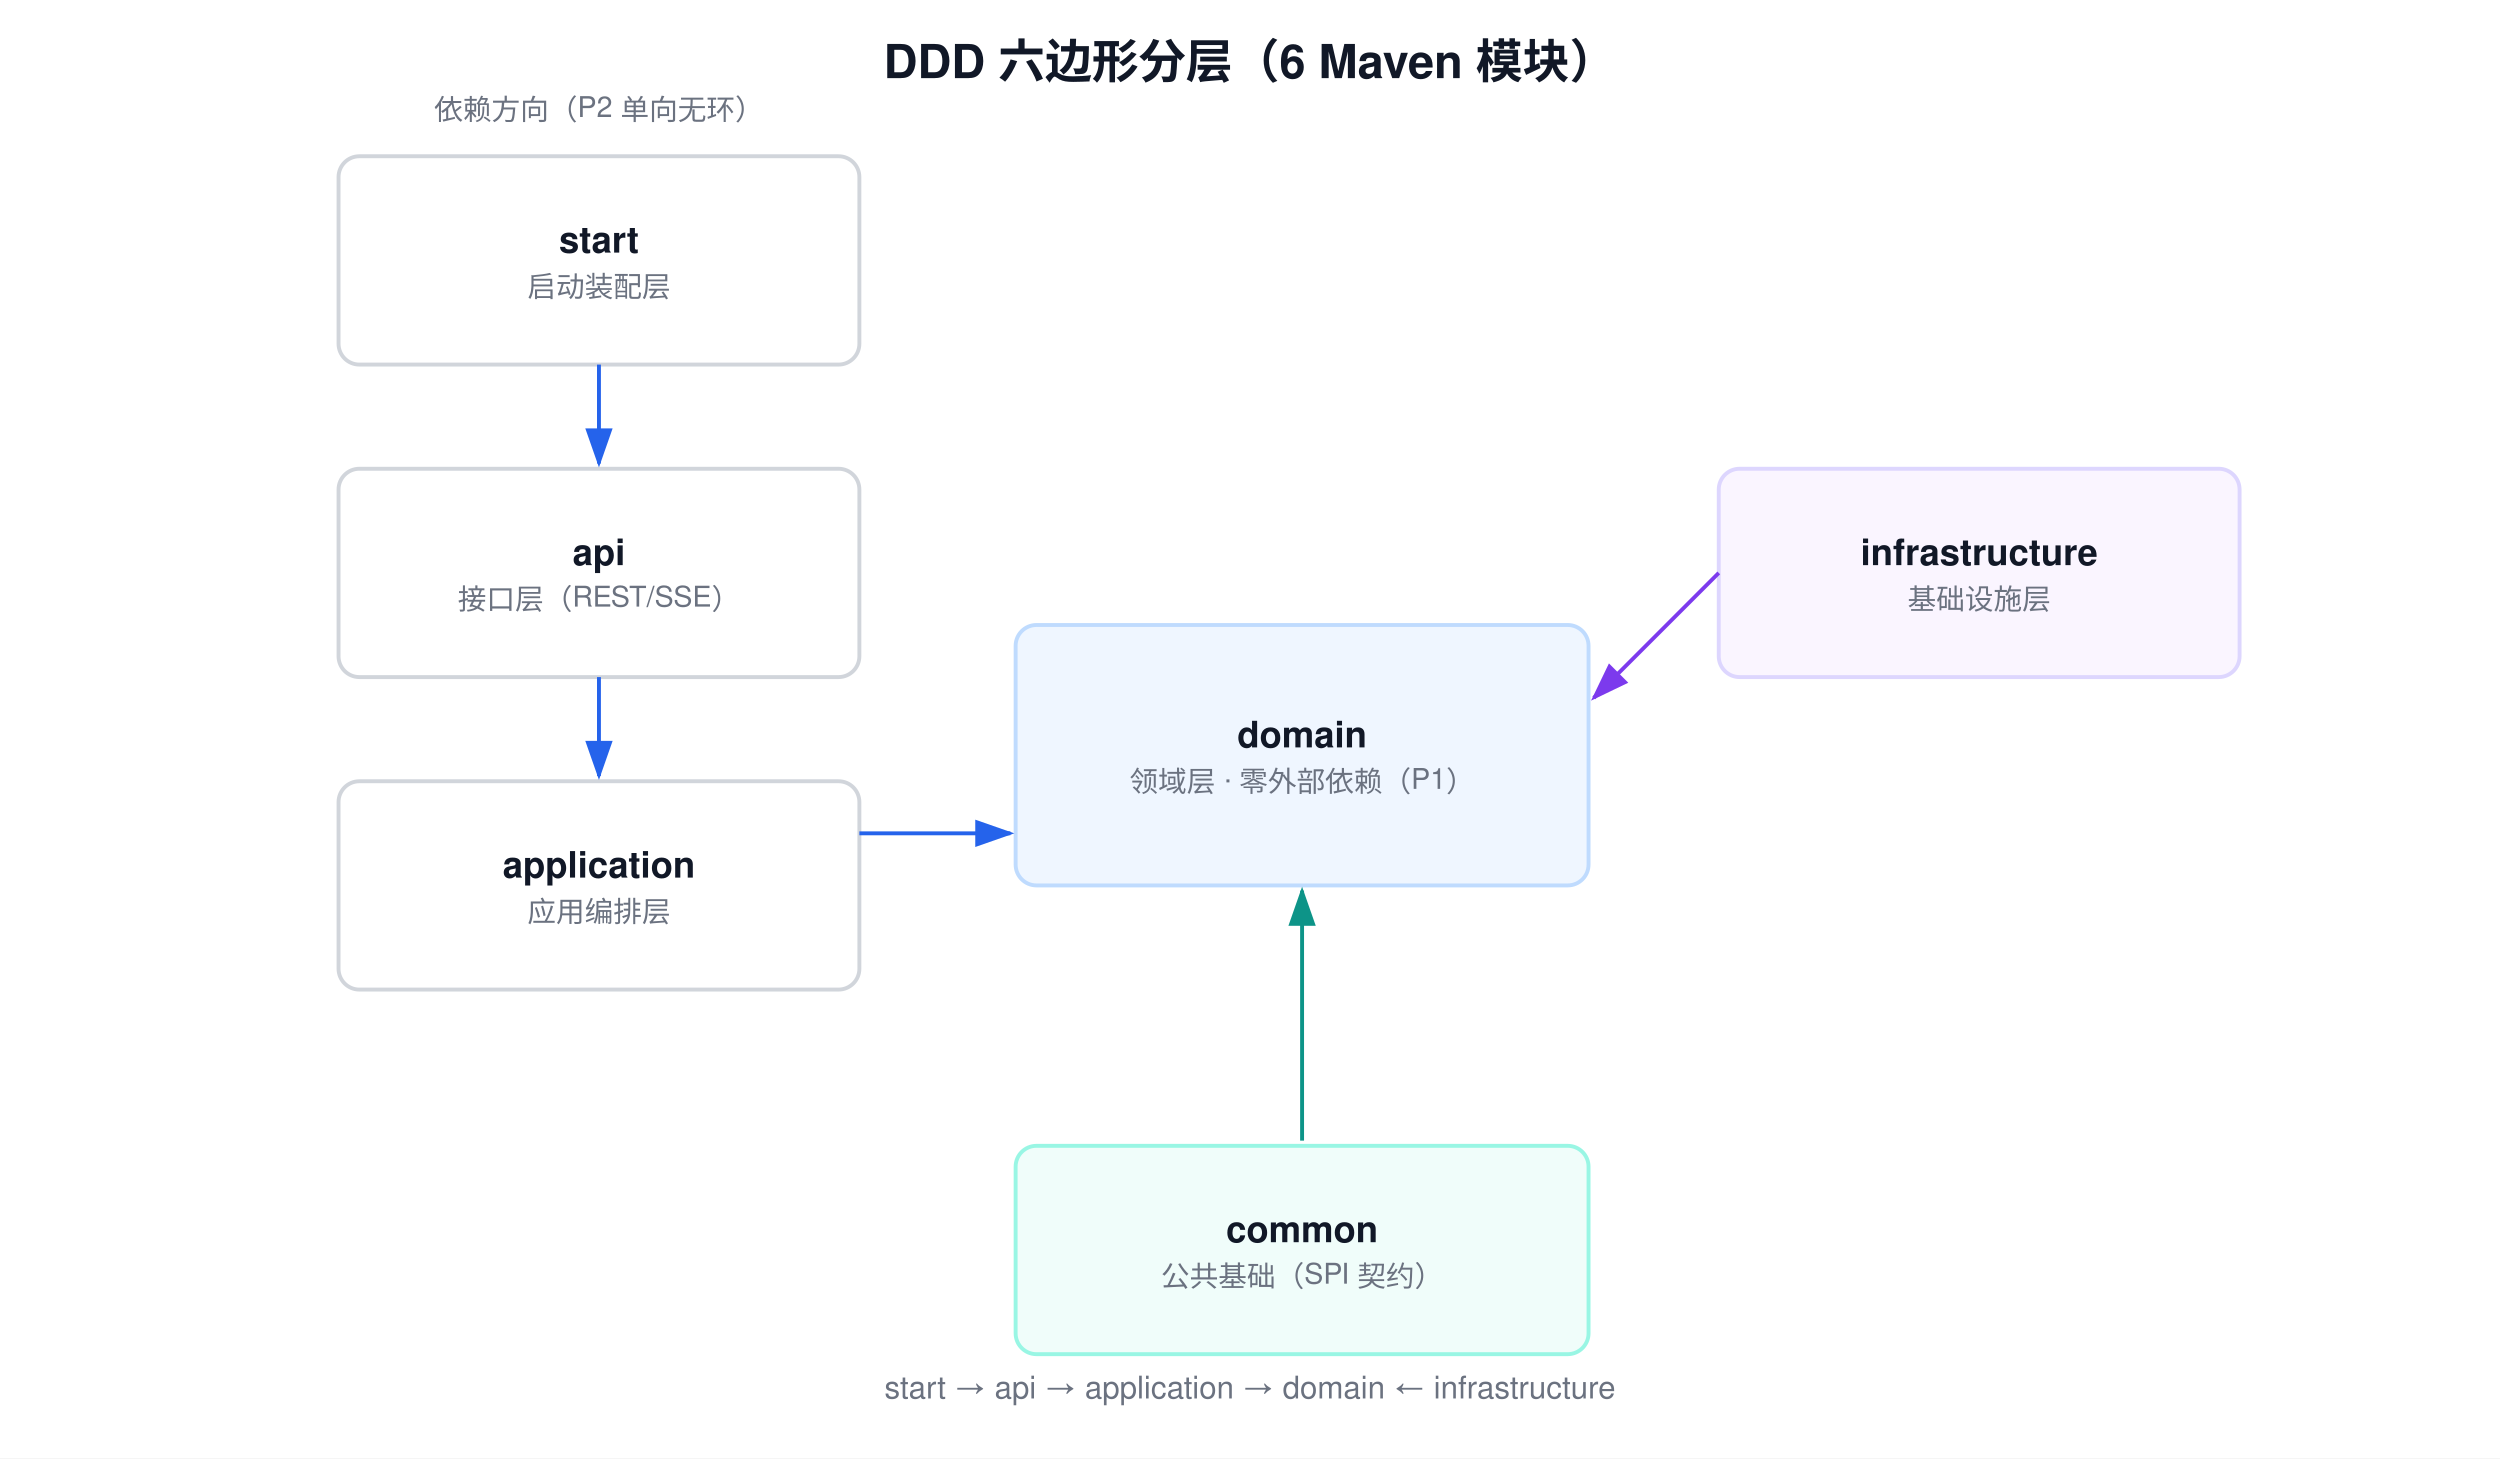
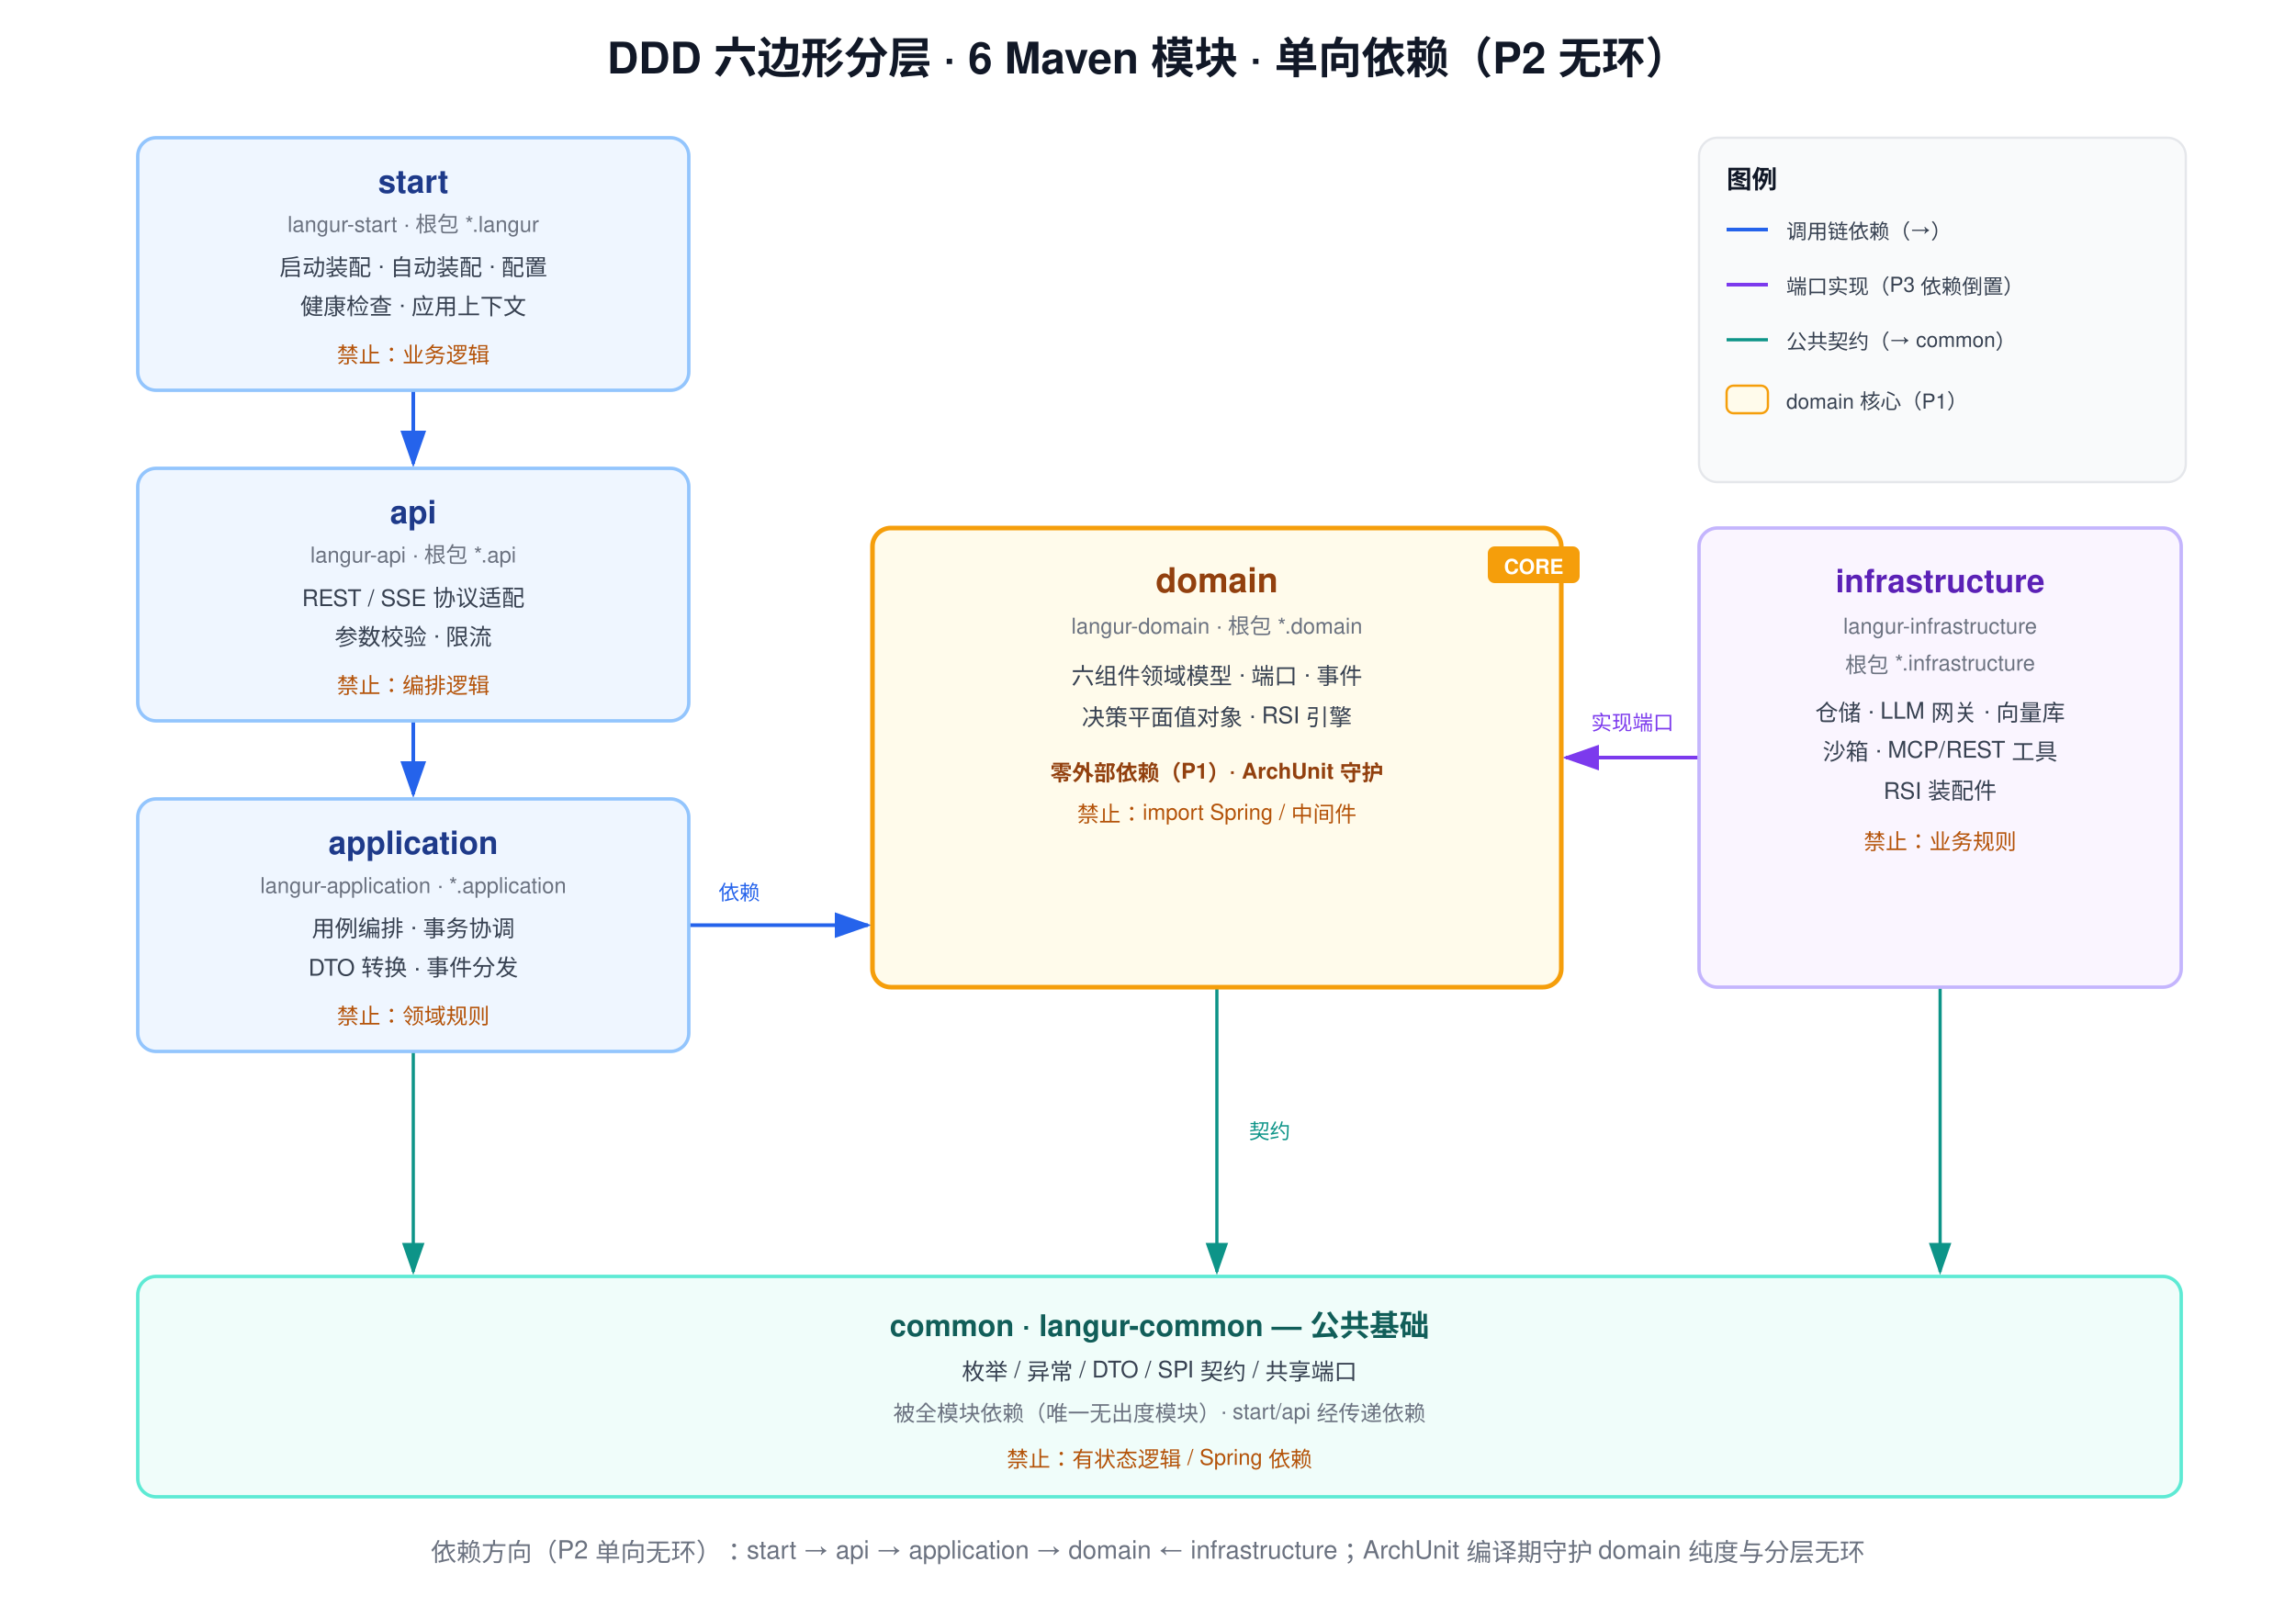
- <svg xmlns="http://www.w3.org/2000/svg" viewBox="0 0 960 560" width="960" height="560">
+ <svg xmlns="http://www.w3.org/2000/svg" viewBox="0 0 1000 700" width="1000" height="700">
  <style>
    text { font-family: 'Helvetica Neue', Helvetica, Arial, 'PingFang SC', 'Microsoft YaHei', 'Microsoft JhengHei', 'SimHei', sans-serif; }
  </style>
  <defs>
    <marker id="m-blue" markerWidth="10" markerHeight="7" refX="9" refY="3.5" orient="auto">
      <polygon points="0 0, 10 3.5, 0 7" fill="#2563eb" />
    </marker>
    <marker id="m-purple" markerWidth="10" markerHeight="7" refX="9" refY="3.5" orient="auto">
      <polygon points="0 0, 10 3.5, 0 7" fill="#7c3aed" />
    </marker>
-     <marker id="m-green" markerWidth="10" markerHeight="7" refX="9" refY="3.5" orient="auto">
-       <polygon points="0 0, 10 3.5, 0 7" fill="#059669" />
-     </marker>
-     <marker id="m-orange" markerWidth="10" markerHeight="7" refX="9" refY="3.5" orient="auto">
-       <polygon points="0 0, 10 3.5, 0 7" fill="#ea580c" />
-     </marker>
-     <marker id="m-red" markerWidth="10" markerHeight="7" refX="9" refY="3.5" orient="auto">
-       <polygon points="0 0, 10 3.5, 0 7" fill="#dc2626" />
-     </marker>
    <marker id="m-teal" markerWidth="10" markerHeight="7" refX="9" refY="3.5" orient="auto">
      <polygon points="0 0, 10 3.5, 0 7" fill="#0d9488" />
    </marker>
  </defs>
-   <rect width="960" height="560" fill="#ffffff" />
-   <text x="480" y="30" text-anchor="middle" fill="#111827" font-size="18" font-weight="700">DDD 六边形分层（6 Maven 模块）</text>
-   <rect x="130" y="60" width="200" height="80" rx="8" ry="8" fill="#ffffff" stroke="#d1d5db" stroke-width="1.5" />
-   <text x="230" y="97" text-anchor="middle" fill="#111827" font-size="14" font-weight="600">start</text>
-   <text x="230" y="114" text-anchor="middle" fill="#6b7280" font-size="11" font-weight="400">启动装配层</text>
-   <rect x="130" y="180" width="200" height="80" rx="8" ry="8" fill="#ffffff" stroke="#d1d5db" stroke-width="1.5" />
-   <text x="230" y="217" text-anchor="middle" fill="#111827" font-size="14" font-weight="600">api</text>
-   <text x="230" y="234" text-anchor="middle" fill="#6b7280" font-size="11" font-weight="400">接口层（REST/SSE）</text>
-   <rect x="130" y="300" width="200" height="80" rx="8" ry="8" fill="#ffffff" stroke="#d1d5db" stroke-width="1.5" />
-   <text x="230" y="337" text-anchor="middle" fill="#111827" font-size="14" font-weight="600">application</text>
-   <text x="230" y="354" text-anchor="middle" fill="#6b7280" font-size="11" font-weight="400">应用编排层</text>
-   <rect x="390" y="240" width="220" height="100" rx="8" ry="8" fill="#eff6ff" stroke="#bfdbfe" stroke-width="1.5" />
-   <text x="500" y="287" text-anchor="middle" fill="#111827" font-size="14" font-weight="600">domain</text>
-   <text x="500" y="304" text-anchor="middle" fill="#6b7280" font-size="11" font-weight="400">领域层 · 零外部依赖（P1）</text>
-   <rect x="660" y="180" width="200" height="80" rx="8" ry="8" fill="#faf5ff" stroke="#ddd6fe" stroke-width="1.5" />
-   <text x="760" y="217" text-anchor="middle" fill="#111827" font-size="14" font-weight="600">infrastructure</text>
-   <text x="760" y="234" text-anchor="middle" fill="#6b7280" font-size="11" font-weight="400">基础设施层</text>
-   <rect x="390" y="440" width="220" height="80" rx="8" ry="8" fill="#f0fdfa" stroke="#99f6e4" stroke-width="1.5" />
-   <text x="500" y="477" text-anchor="middle" fill="#111827" font-size="14" font-weight="600">common</text>
-   <text x="500" y="494" text-anchor="middle" fill="#6b7280" font-size="11" font-weight="400">公共基础（SPI 契约）</text>
-   <line x1="230" y1="140" x2="230" y2="178" stroke="#2563eb" stroke-width="1.5" fill="none" marker-end="url(#m-blue)" />
-   <line x1="230" y1="260" x2="230" y2="298" stroke="#2563eb" stroke-width="1.5" fill="none" marker-end="url(#m-blue)" />
-   <line x1="330" y1="320" x2="388" y2="320" stroke="#2563eb" stroke-width="1.5" fill="none" marker-end="url(#m-blue)" />
-   <line x1="660" y1="220" x2="612" y2="268" stroke="#7c3aed" stroke-width="1.5" fill="none" marker-end="url(#m-purple)" />
-   <line x1="500" y1="438" x2="500" y2="342" stroke="#0d9488" stroke-width="1.5" fill="none" marker-end="url(#m-teal)" />
-   <text x="230" y="46" text-anchor="middle" fill="#6b7280" font-size="11" font-weight="400">依赖方向（P2 单向无环）</text>
-   <text x="480" y="537" text-anchor="middle" fill="#6b7280" font-size="12" font-weight="400">start → api → application → domain ← infrastructure</text>
+   <rect width="1000" height="700" fill="#ffffff" />
+   <text x="500" y="32" text-anchor="middle" fill="#111827" font-size="19" font-weight="700">DDD 六边形分层 · 6 Maven 模块 · 单向依赖（P2 无环）</text>
+   <line x1="180" y1="170" x2="180" y2="202" stroke="#2563eb" stroke-width="1.6" fill="none" marker-end="url(#m-blue)" />
+   <line x1="180" y1="314" x2="180" y2="346" stroke="#2563eb" stroke-width="1.6" fill="none" marker-end="url(#m-blue)" />
+   <line x1="300" y1="403" x2="378" y2="403" stroke="#2563eb" stroke-width="1.6" fill="none" marker-end="url(#m-blue)" />
+   <line x1="740" y1="330" x2="682" y2="330" stroke="#7c3aed" stroke-width="1.6" fill="none" marker-end="url(#m-purple)" />
+   <line x1="180" y1="458" x2="180" y2="554" stroke="#0d9488" stroke-width="1.4" fill="none" marker-end="url(#m-teal)" />
+   <line x1="530" y1="430" x2="530" y2="554" stroke="#0d9488" stroke-width="1.4" fill="none" marker-end="url(#m-teal)" />
+   <line x1="845" y1="430" x2="845" y2="554" stroke="#0d9488" stroke-width="1.4" fill="none" marker-end="url(#m-teal)" />
+   <text x="711" y="318" text-anchor="middle" fill="#7c3aed" font-size="9">实现端口</text>
+   <text x="544" y="496" fill="#0d9488" font-size="9">契约</text>
+   <text x="322" y="392" text-anchor="middle" fill="#2563eb" font-size="9">依赖</text>
+   <rect x="60" y="60" width="240" height="110" rx="8" fill="#eff6ff" stroke="#93c5fd" stroke-width="1.5" />
+   <text x="180" y="84" text-anchor="middle" fill="#1e3a8a" font-size="14" font-weight="700">start</text>
+   <text x="180" y="101" text-anchor="middle" fill="#6b7280" font-size="9.5">langur-start · 根包 *.langur</text>
+   <text x="180" y="120" text-anchor="middle" fill="#374151" font-size="10">启动装配 · 自动装配 · 配置</text>
+   <text x="180" y="137" text-anchor="middle" fill="#374151" font-size="10">健康检查 · 应用上下文</text>
+   <text x="180" y="158" text-anchor="middle" fill="#b45309" font-size="9.5">禁止：业务逻辑</text>
+   <rect x="60" y="204" width="240" height="110" rx="8" fill="#eff6ff" stroke="#93c5fd" stroke-width="1.5" />
+   <text x="180" y="228" text-anchor="middle" fill="#1e3a8a" font-size="14" font-weight="700">api</text>
+   <text x="180" y="245" text-anchor="middle" fill="#6b7280" font-size="9.5">langur-api · 根包 *.api</text>
+   <text x="180" y="264" text-anchor="middle" fill="#374151" font-size="10">REST / SSE 协议适配</text>
+   <text x="180" y="281" text-anchor="middle" fill="#374151" font-size="10">参数校验 · 限流</text>
+   <text x="180" y="302" text-anchor="middle" fill="#b45309" font-size="9.5">禁止：编排逻辑</text>
+   <rect x="60" y="348" width="240" height="110" rx="8" fill="#eff6ff" stroke="#93c5fd" stroke-width="1.5" />
+   <text x="180" y="372" text-anchor="middle" fill="#1e3a8a" font-size="14" font-weight="700">application</text>
+   <text x="180" y="389" text-anchor="middle" fill="#6b7280" font-size="9.5">langur-application · *.application</text>
+   <text x="180" y="408" text-anchor="middle" fill="#374151" font-size="10">用例编排 · 事务协调</text>
+   <text x="180" y="425" text-anchor="middle" fill="#374151" font-size="10">DTO 转换 · 事件分发</text>
+   <text x="180" y="446" text-anchor="middle" fill="#b45309" font-size="9.5">禁止：领域规则</text>
+   <rect x="380" y="230" width="300" height="200" rx="8" fill="#fffbeb" stroke="#f59e0b" stroke-width="2" />
+   <rect x="648" y="238" width="40" height="16" rx="3" fill="#f59e0b" />
+   <text x="668" y="250" text-anchor="middle" fill="#ffffff" font-size="9" font-weight="700">CORE</text>
+   <text x="530" y="258" text-anchor="middle" fill="#92400e" font-size="15" font-weight="700">domain</text>
+   <text x="530" y="276" text-anchor="middle" fill="#6b7280" font-size="9.5">langur-domain · 根包 *.domain</text>
+   <text x="530" y="298" text-anchor="middle" fill="#374151" font-size="10">六组件领域模型 · 端口 · 事件</text>
+   <text x="530" y="316" text-anchor="middle" fill="#374151" font-size="10">决策平面值对象 · RSI 引擎</text>
+   <text x="530" y="340" text-anchor="middle" fill="#92400e" font-size="9.5" font-weight="600">零外部依赖（P1）· ArchUnit 守护</text>
+   <text x="530" y="358" text-anchor="middle" fill="#b45309" font-size="9.5">禁止：import Spring / 中间件</text>
+   <rect x="740" y="230" width="210" height="200" rx="8" fill="#faf5ff" stroke="#c4b5fd" stroke-width="1.5" />
+   <text x="845" y="258" text-anchor="middle" fill="#5b21b6" font-size="14" font-weight="700">infrastructure</text>
+   <text x="845" y="276" text-anchor="middle" fill="#6b7280" font-size="9.5">langur-infrastructure</text>
+   <text x="845" y="293" text-anchor="middle" fill="#6b7280" font-size="9.5">根包 *.infrastructure</text>
+   <text x="845" y="314" text-anchor="middle" fill="#374151" font-size="10">仓储 · LLM 网关 · 向量库</text>
+   <text x="845" y="331" text-anchor="middle" fill="#374151" font-size="10">沙箱 · MCP/REST 工具</text>
+   <text x="845" y="348" text-anchor="middle" fill="#374151" font-size="10">RSI 装配件</text>
+   <text x="845" y="370" text-anchor="middle" fill="#b45309" font-size="9.5">禁止：业务规则</text>
+   <rect x="60" y="556" width="890" height="96" rx="8" fill="#f0fdfa" stroke="#5eead4" stroke-width="1.5" />
+   <text x="505" y="582" text-anchor="middle" fill="#115e59" font-size="13" font-weight="700">common · langur-common — 公共基础</text>
+   <text x="505" y="601" text-anchor="middle" fill="#374151" font-size="10">枚举 / 异常 / DTO / SPI 契约 / 共享端口</text>
+   <text x="505" y="619" text-anchor="middle" fill="#6b7280" font-size="9.5">被全模块依赖（唯一无出度模块）· start/api 经传递依赖</text>
+   <text x="505" y="639" text-anchor="middle" fill="#b45309" font-size="9.5">禁止：有状态逻辑 / Spring 依赖</text>
+   <rect x="740" y="60" width="212" height="150" rx="8" fill="#f9fafb" stroke="#e5e7eb" stroke-width="1" />
+   <text x="752" y="82" fill="#111827" font-size="11" font-weight="700">图例</text>
+   <line x1="752" y1="100" x2="770" y2="100" stroke="#2563eb" stroke-width="1.6" />
+   <text x="778" y="104" fill="#374151" font-size="9">调用链依赖（→）</text>
+   <line x1="752" y1="124" x2="770" y2="124" stroke="#7c3aed" stroke-width="1.6" />
+   <text x="778" y="128" fill="#374151" font-size="9">端口实现（P3 依赖倒置）</text>
+   <line x1="752" y1="148" x2="770" y2="148" stroke="#0d9488" stroke-width="1.4" />
+   <text x="778" y="152" fill="#374151" font-size="9">公共契约（→ common）</text>
+   <rect x="752" y="168" width="18" height="12" rx="3" fill="#fffbeb" stroke="#f59e0b" stroke-width="1" />
+   <text x="778" y="178" fill="#374151" font-size="9">domain 核心（P1）</text>
+   <text x="500" y="680" text-anchor="middle" fill="#6b7280" font-size="11">依赖方向（P2 单向无环）：start → api → application → domain ← infrastructure；ArchUnit 编译期守护 domain 纯度与分层无环</text>
</svg>
